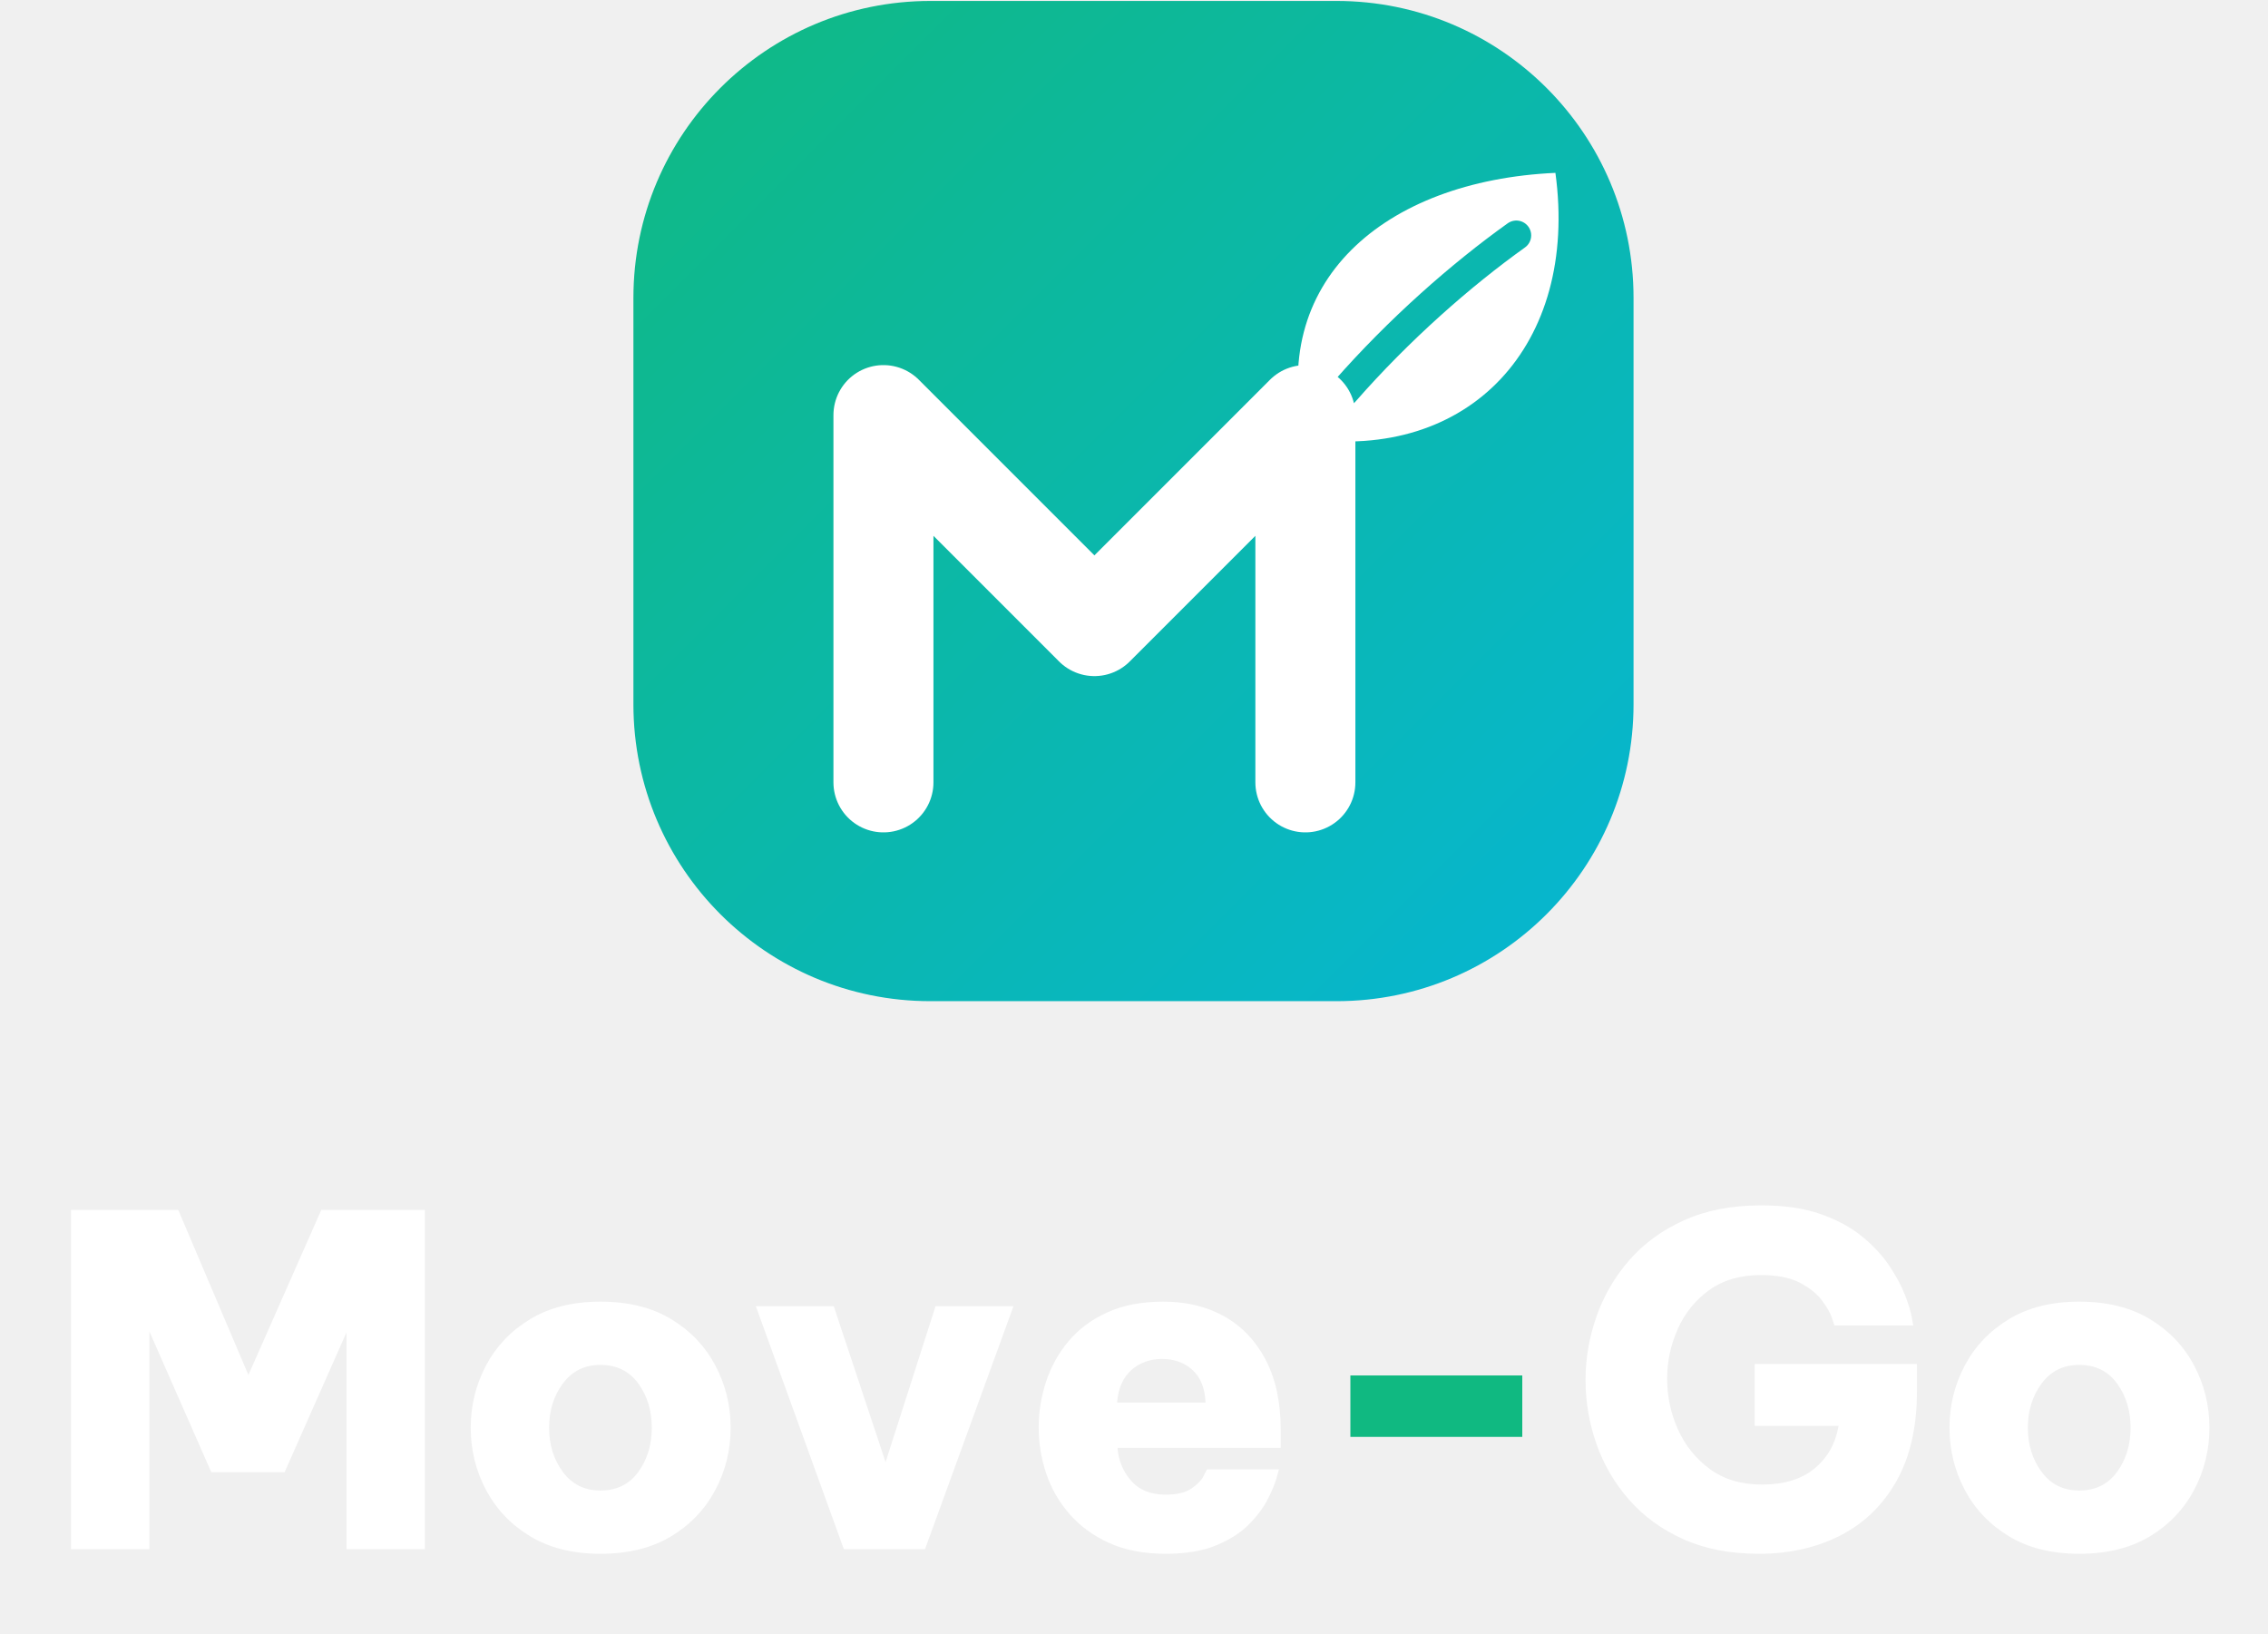
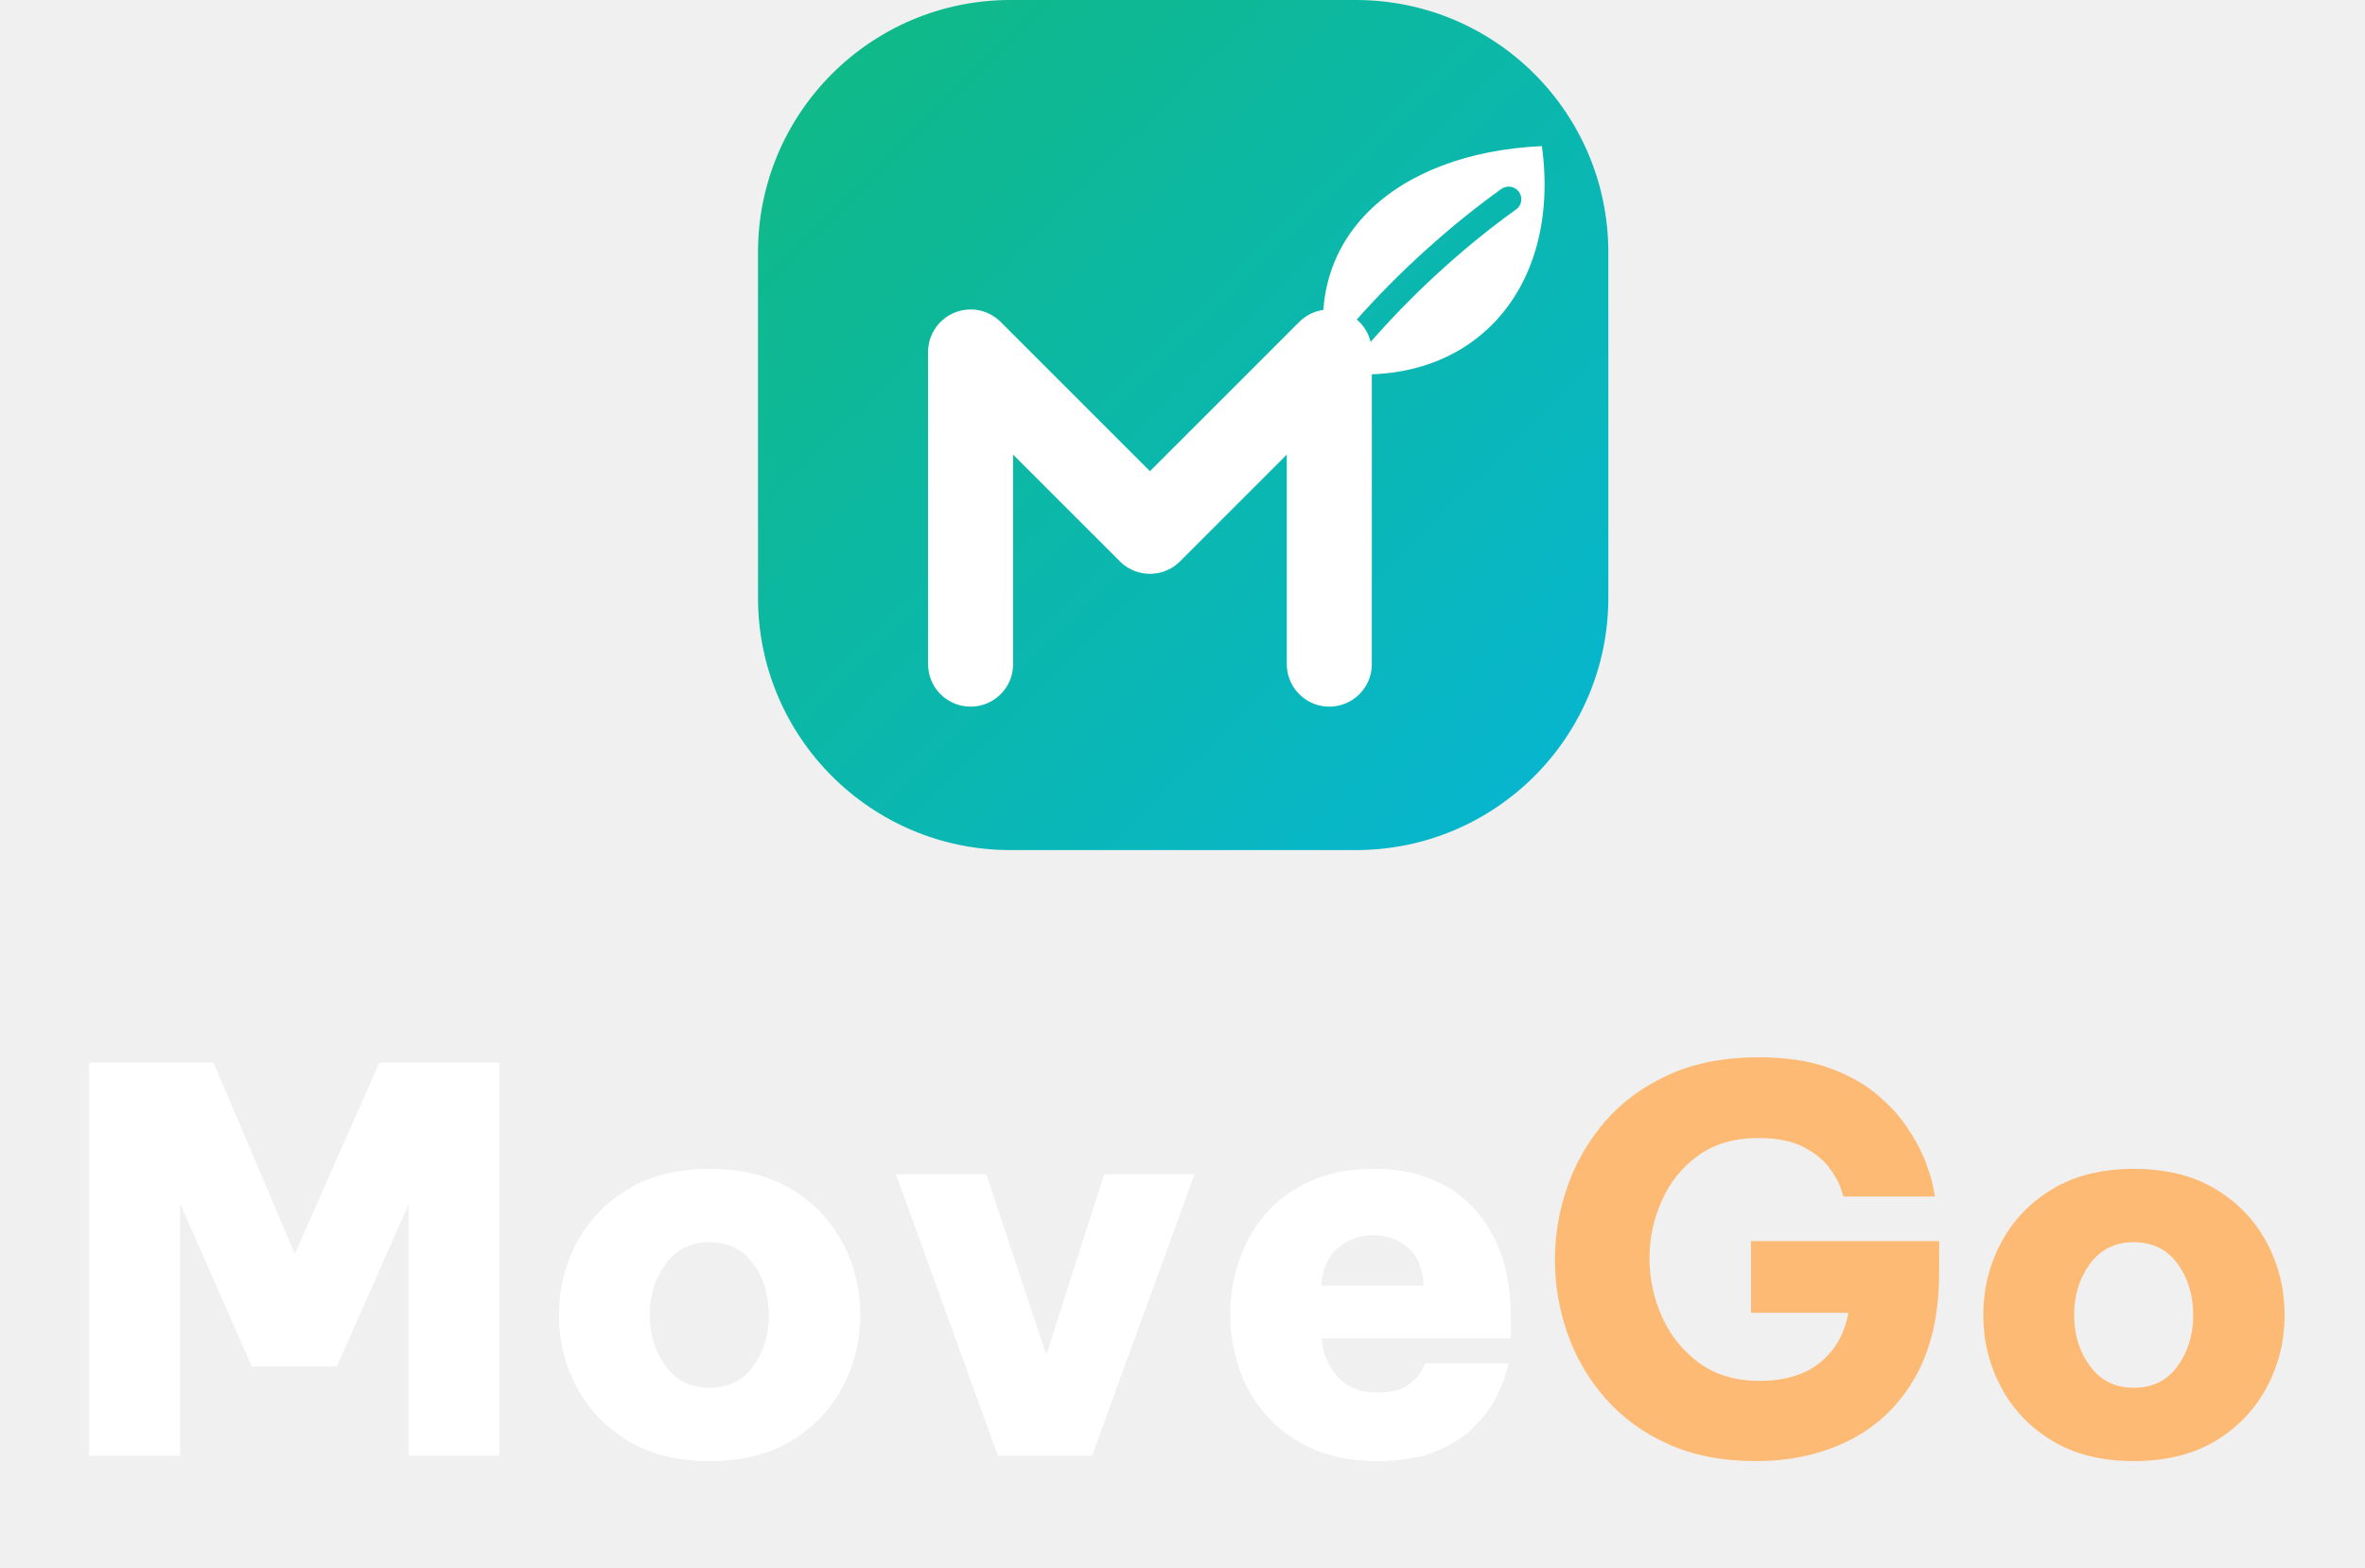
- <svg xmlns="http://www.w3.org/2000/svg" viewBox="0 0 217.7 156.6" width="218" height="157" role="img" aria-label="Move-Go">
-   <defs>
-     <linearGradient id="mg" x1="0" y1="0" x2="1" y2="1">
-       <stop offset="0" stop-color="#10b981" />
-       <stop offset="1" stop-color="#06b6d4" />
-     </linearGradient>
-   </defs>
-   <g transform="translate(60.8 0) scale(1.5)">
+ <svg xmlns="http://www.w3.org/2000/svg" viewBox="0 0 177.7 118" width="178" height="118" role="img" aria-label="MoveGo">
+   <g transform="translate(56.9 0)">
+     <defs>
+       <linearGradient id="mg" x1="0" y1="0" x2="1" y2="1">
+         <stop offset="0" stop-color="#10b981" />
+         <stop offset="1" stop-color="#06b6d4" />
+       </linearGradient>
+     </defs>
    <rect width="64" height="64" rx="19" fill="url(#mg)" />
-     <mask id="vs">
+     <mask id="vh">
      <rect width="64" height="64" fill="#fff" />
      <path d="M42.5 24C46 20 50 16.5 53.5 14" stroke="#000" stroke-width="1.9" stroke-linecap="round" fill="none" />
    </mask>
    <g transform="translate(3 1) translate(32 32) scale(1.0) translate(-32 -32)">
      <path d="M13 49V25.5L26.5 39L40 25.5V49" fill="none" stroke="#fff" stroke-width="6.4" stroke-linecap="round" stroke-linejoin="round" />
-       <path d="M40 27C37.5 17 45 10.5 56 10C57.5 21 50.5 28.5 40 27Z" fill="#fff" mask="url(#vs)" />
+       <path d="M40 27C37.5 17 45 10.5 56 10C57.5 21 50.5 28.5 40 27Z" fill="#fff" mask="url(#vh)" />
    </g>
  </g>
-   <path transform="translate(4.0 148.6)" d="M2.816 0.0V-32.56H13.112L19.844 -16.72L26.84 -32.56H36.784V0.0H29.26V-20.812L23.32 -7.392H16.28L10.34 -20.9V0.0Z" fill="#ffffff" />
-   <path transform="translate(4.0 148.6)" d="M53.636 0.44Q49.676 0.44 46.904 -1.232Q44.132 -2.904 42.658 -5.676Q41.184 -8.448 41.184 -11.66Q41.184 -14.872 42.658 -17.644Q44.132 -20.416 46.904 -22.088Q49.676 -23.76 53.636 -23.76Q57.64 -23.76 60.412 -22.088Q63.184 -20.416 64.658 -17.644Q66.132 -14.872 66.132 -11.66Q66.132 -8.448 64.658 -5.676Q63.184 -2.904 60.412 -1.232Q57.64 0.44 53.636 0.44ZM53.636 -5.632Q55.968 -5.632 57.266 -7.414Q58.564 -9.196 58.564 -11.66Q58.564 -14.124 57.266 -15.906Q55.968 -17.688 53.636 -17.688Q51.348 -17.688 50.028 -15.906Q48.708 -14.124 48.708 -11.66Q48.708 -9.196 50.028 -7.414Q51.348 -5.632 53.636 -5.632Z" fill="#ffffff" />
-   <path transform="translate(4.0 148.6)" d="M77.0 0.0 68.552 -23.32H76.032L81.004 -8.36L85.8 -23.32H93.28L84.788 0.0Z" fill="#ffffff" />
-   <path transform="translate(4.0 148.6)" d="M107.888 0.44Q104.764 0.44 102.476 -0.594Q100.188 -1.628 98.67 -3.366Q97.152 -5.104 96.426 -7.26Q95.7 -9.416 95.7 -11.704Q95.7 -13.904 96.404 -16.06Q97.108 -18.216 98.56 -19.954Q100.012 -21.692 102.278 -22.726Q104.544 -23.76 107.668 -23.76Q111.012 -23.76 113.542 -22.33Q116.072 -20.9 117.502 -18.15Q118.932 -15.4 118.932 -11.484V-9.724H103.268Q103.4 -7.92 104.566 -6.578Q105.732 -5.236 107.888 -5.236Q109.516 -5.236 110.374 -5.83Q111.232 -6.424 111.54 -7.04Q111.848 -7.656 111.848 -7.656H118.756Q118.756 -7.656 118.536 -6.842Q118.316 -6.028 117.7 -4.818Q117.084 -3.608 115.896 -2.398Q114.708 -1.188 112.75 -0.374Q110.792 0.44 107.888 0.44ZM103.224 -14.08H111.716Q111.628 -16.148 110.462 -17.204Q109.296 -18.26 107.536 -18.26Q105.82 -18.26 104.61 -17.204Q103.4 -16.148 103.224 -14.08Z" fill="#ffffff" />
-   <path transform="translate(4.0 148.6)" d="M125.62 -10.78V-16.676H142.12V-10.78Z" fill="#10b981" />
-   <path transform="translate(4.0 148.6)" d="M164.824 0.44Q160.688 0.44 157.564 -0.968Q154.44 -2.376 152.35 -4.774Q150.26 -7.172 149.226 -10.142Q148.192 -13.112 148.192 -16.236Q148.192 -19.36 149.248 -22.352Q150.304 -25.344 152.394 -27.742Q154.484 -30.14 157.652 -31.57Q160.82 -33.0 165.044 -33.0Q168.388 -33.0 170.764 -32.164Q173.14 -31.328 174.746 -30.008Q176.352 -28.688 177.342 -27.214Q178.332 -25.74 178.838 -24.442Q179.344 -23.144 179.498 -22.308Q179.652 -21.472 179.652 -21.472H172.084Q172.084 -21.472 171.842 -22.198Q171.6 -22.924 170.874 -23.892Q170.148 -24.86 168.74 -25.586Q167.332 -26.312 165.044 -26.312Q162.052 -26.312 160.05 -24.86Q158.048 -23.408 157.036 -21.12Q156.024 -18.832 156.024 -16.368Q156.024 -13.816 157.058 -11.506Q158.092 -9.196 160.116 -7.7Q162.14 -6.204 165.132 -6.204Q168.3 -6.204 170.17 -7.744Q172.04 -9.284 172.48 -11.836H164.428V-17.776H180.004V-15.18Q180.004 -10.032 178.046 -6.556Q176.088 -3.08 172.656 -1.32Q169.224 0.44 164.824 0.44Z" fill="#ffffff" />
-   <path transform="translate(4.0 148.6)" d="M195.58 0.44Q191.62 0.44 188.848 -1.232Q186.076 -2.904 184.602 -5.676Q183.128 -8.448 183.128 -11.66Q183.128 -14.872 184.602 -17.644Q186.076 -20.416 188.848 -22.088Q191.62 -23.76 195.58 -23.76Q199.584 -23.76 202.356 -22.088Q205.128 -20.416 206.602 -17.644Q208.076 -14.872 208.076 -11.66Q208.076 -8.448 206.602 -5.676Q205.128 -2.904 202.356 -1.232Q199.584 0.44 195.58 0.44ZM195.58 -5.632Q197.912 -5.632 199.21 -7.414Q200.508 -9.196 200.508 -11.66Q200.508 -14.124 199.21 -15.906Q197.912 -17.688 195.58 -17.688Q193.292 -17.688 191.972 -15.906Q190.652 -14.124 190.652 -11.66Q190.652 -9.196 191.972 -7.414Q193.292 -5.632 195.58 -5.632Z" fill="#ffffff" />
+   <path d="M6.56 109.60V80.00H15.92L22.04 94.40L28.40 80.00H37.44V109.60H30.60V90.68L25.20 102.88H18.80L13.40 90.60V109.60Z" fill="#ffffff" />
+   <path d="M53.24 110.00Q49.64 110.00 47.12 108.48Q44.60 106.96 43.26 104.44Q41.92 101.92 41.92 99.00Q41.92 96.08 43.26 93.56Q44.60 91.04 47.12 89.52Q49.64 88.00 53.24 88.00Q56.88 88.00 59.40 89.52Q61.92 91.04 63.26 93.56Q64.60 96.08 64.60 99.00Q64.60 101.92 63.26 104.44Q61.92 106.96 59.40 108.48Q56.88 110.00 53.24 110.00ZM53.24 104.48Q55.36 104.48 56.54 102.86Q57.72 101.24 57.72 99.00Q57.72 96.76 56.54 95.14Q55.36 93.52 53.24 93.52Q51.16 93.52 49.96 95.14Q48.76 96.76 48.76 99.00Q48.76 101.24 49.96 102.86Q51.16 104.48 53.24 104.48Z" fill="#ffffff" />
+   <path d="M74.96 109.60 67.28 88.40H74.08L78.60 102.00L82.96 88.40H89.76L82.04 109.60Z" fill="#ffffff" />
+   <path d="M103.52 110.00Q100.68 110.00 98.60 109.06Q96.52 108.12 95.14 106.54Q93.76 104.96 93.10 103.00Q92.44 101.04 92.44 98.96Q92.44 96.96 93.08 95.00Q93.72 93.04 95.04 91.46Q96.36 89.88 98.42 88.94Q100.48 88.00 103.32 88.00Q106.36 88.00 108.66 89.30Q110.96 90.60 112.26 93.10Q113.56 95.60 113.56 99.16V100.76H99.32Q99.44 102.40 100.50 103.62Q101.56 104.84 103.52 104.84Q105.00 104.84 105.78 104.30Q106.56 103.76 106.84 103.20Q107.12 102.64 107.12 102.64H113.40Q113.40 102.64 113.20 103.38Q113.00 104.12 112.44 105.22Q111.88 106.32 110.80 107.42Q109.72 108.52 107.94 109.26Q106.16 110.00 103.52 110.00ZM99.28 96.80H107.00Q106.92 94.92 105.86 93.96Q104.80 93.00 103.20 93.00Q101.64 93.00 100.54 93.96Q99.44 94.92 99.28 96.80Z" fill="#ffffff" />
+   <path d="M132.00 110.00Q128.24 110.00 125.40 108.72Q122.56 107.44 120.66 105.26Q118.76 103.08 117.82 100.38Q116.88 97.68 116.88 94.84Q116.88 92.00 117.84 89.28Q118.80 86.56 120.70 84.38Q122.60 82.20 125.48 80.90Q128.36 79.60 132.20 79.60Q135.24 79.60 137.40 80.36Q139.56 81.12 141.02 82.32Q142.48 83.52 143.38 84.86Q144.28 86.20 144.74 87.38Q145.20 88.56 145.34 89.32Q145.48 90.08 145.48 90.08H138.60Q138.60 90.08 138.38 89.42Q138.16 88.76 137.50 87.88Q136.84 87.00 135.56 86.34Q134.28 85.68 132.20 85.68Q129.48 85.68 127.66 87.00Q125.84 88.32 124.92 90.40Q124.00 92.48 124.00 94.72Q124.00 97.04 124.94 99.14Q125.88 101.24 127.72 102.60Q129.56 103.96 132.28 103.96Q135.16 103.96 136.86 102.56Q138.56 101.16 138.96 98.84H131.64V93.44H145.80V95.80Q145.80 100.48 144.02 103.64Q142.24 106.80 139.12 108.40Q136.00 110.00 132.00 110.00Z" fill="#fdba74" />
+   <path d="M160.44 110.00Q156.84 110.00 154.32 108.48Q151.80 106.96 150.46 104.44Q149.12 101.92 149.12 99.00Q149.12 96.08 150.46 93.56Q151.80 91.04 154.32 89.52Q156.84 88.00 160.44 88.00Q164.08 88.00 166.60 89.52Q169.12 91.04 170.46 93.56Q171.80 96.08 171.80 99.00Q171.80 101.92 170.46 104.44Q169.12 106.96 166.60 108.48Q164.08 110.00 160.44 110.00ZM160.44 104.48Q162.56 104.48 163.74 102.86Q164.92 101.24 164.92 99.00Q164.92 96.76 163.74 95.14Q162.56 93.52 160.44 93.52Q158.36 93.52 157.16 95.14Q155.96 96.76 155.96 99.00Q155.96 101.24 157.16 102.86Q158.36 104.48 160.44 104.48Z" fill="#fdba74" />
</svg>
